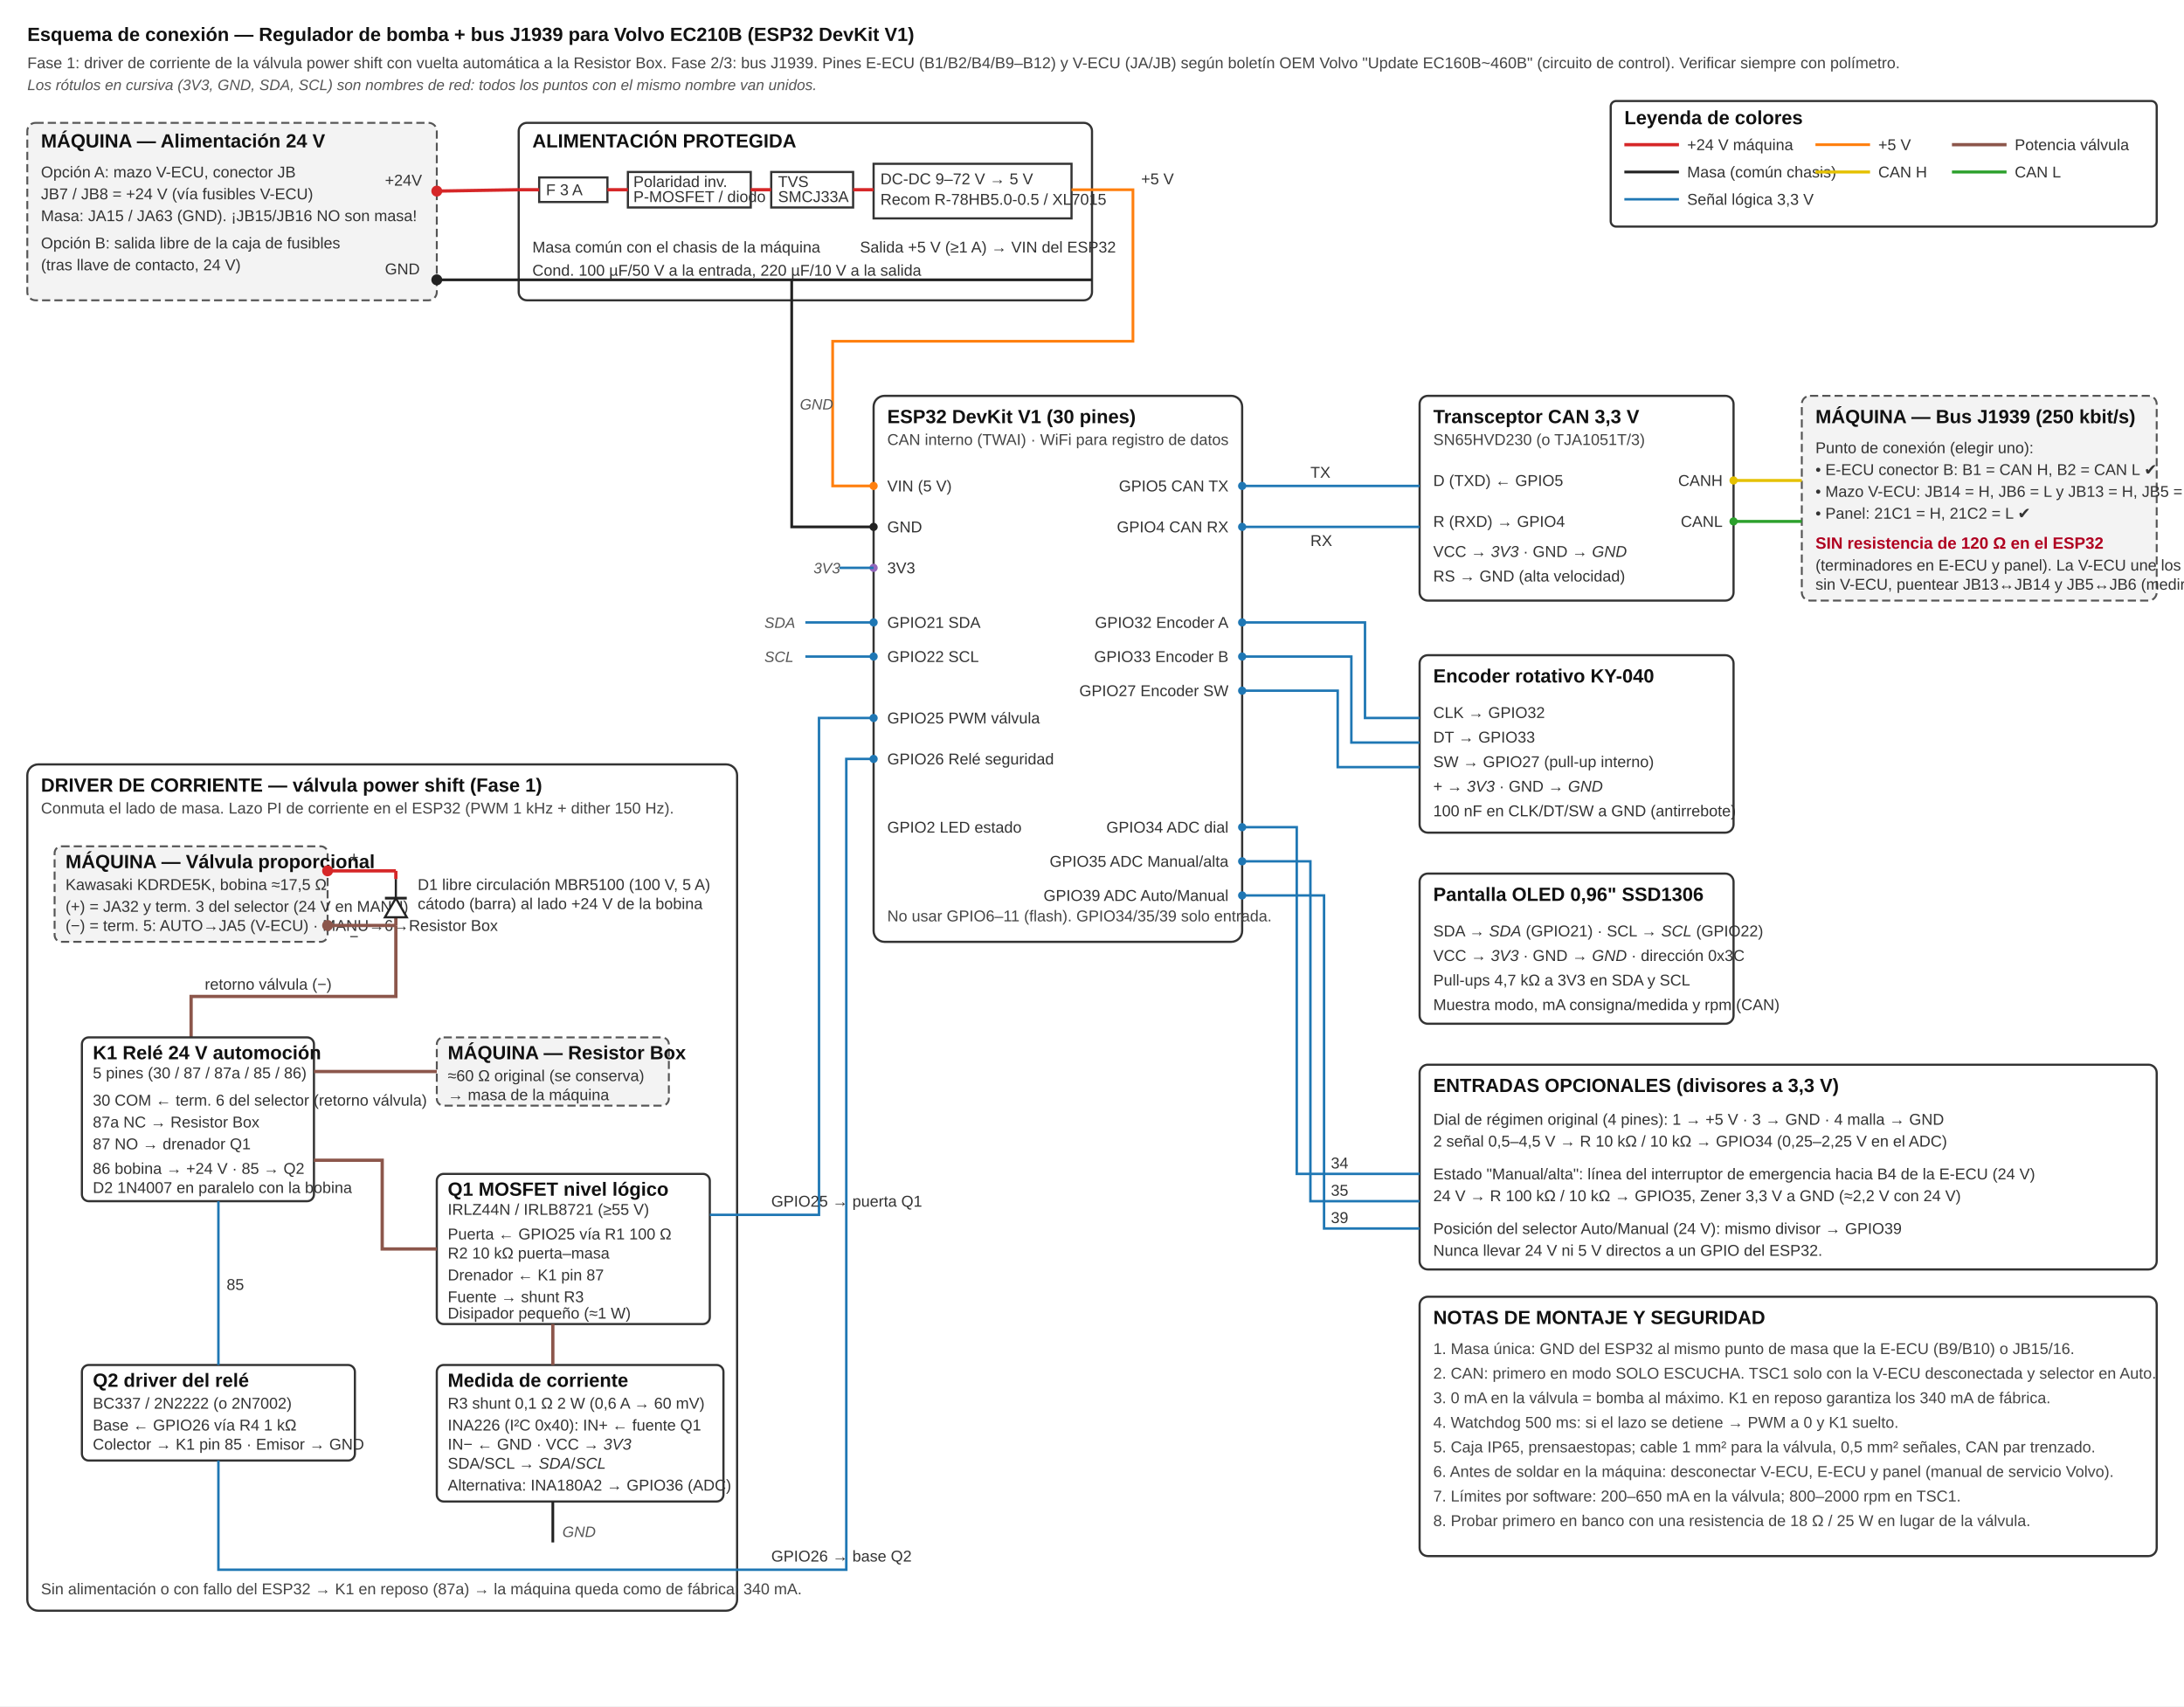
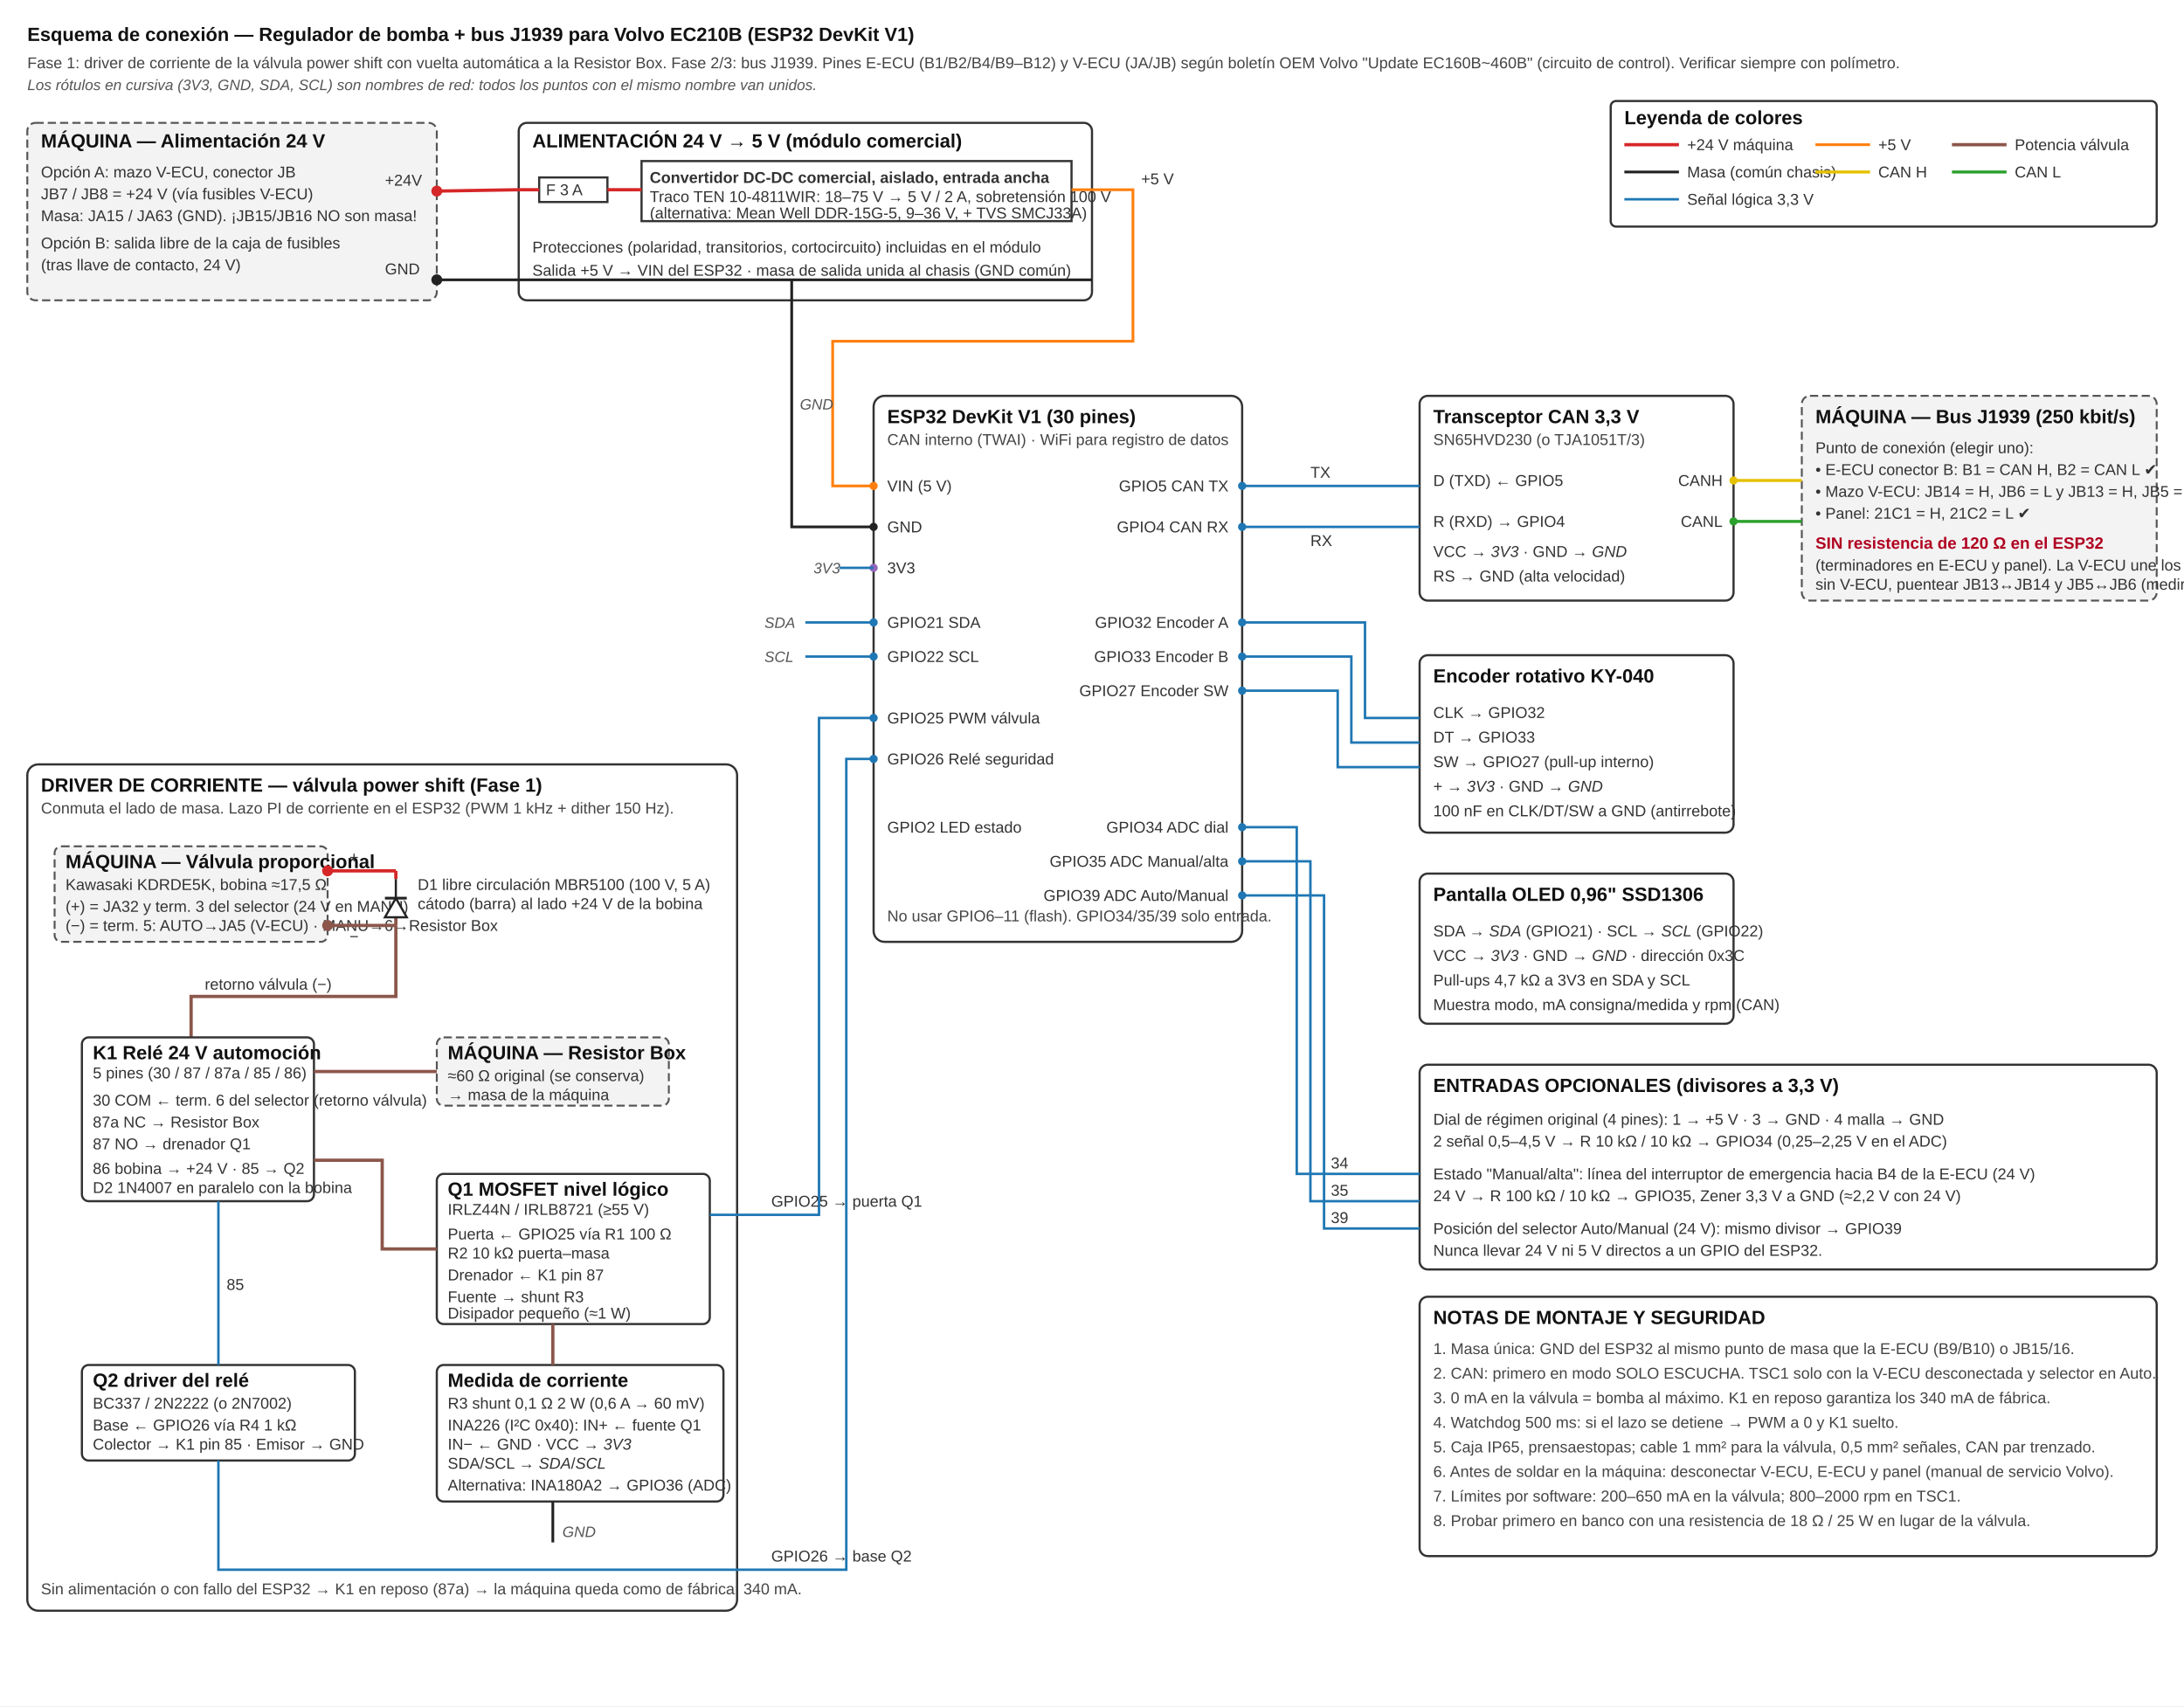
<svg xmlns="http://www.w3.org/2000/svg" width="1600" height="1250" viewBox="0 0 1600 1250" font-family="Arial, Helvetica, sans-serif" font-size="13">
  <defs>
    <style>
      .box{fill:#fff;stroke:#333;stroke-width:1.6}
      .mach{fill:#f3f3f3;stroke:#555;stroke-width:1.4;stroke-dasharray:6 3}
      .h{font-weight:bold;font-size:14px;fill:#111}
      .pin{font-size:11.5px;fill:#333}
      .w24{stroke:#d62728;stroke-width:2.4;fill:none}
      .w5{stroke:#ff7f0e;stroke-width:2;fill:none}
      .gnd{stroke:#222;stroke-width:2;fill:none}
      .canh{stroke:#e5c100;stroke-width:2.2;fill:none}
      .canl{stroke:#2ca02c;stroke-width:2.2;fill:none}
      .sig{stroke:#1f77b4;stroke-width:1.8;fill:none}
      .pwr{stroke:#8c564b;stroke-width:2.4;fill:none}
      .note{font-size:11.5px;fill:#444}
      .warn{font-size:12px;fill:#b00020;font-weight:bold}
      .net{font-size:11px;fill:#555;font-style:italic}
    </style>
  </defs>
  <rect width="1600" height="1250" fill="#ffffff" />
  <text x="20" y="30" class="h" font-size="20">Esquema de conexión — Regulador de bomba + bus J1939 para Volvo EC210B (ESP32 DevKit V1)</text>
  <text x="20" y="50" class="note">Fase 1: driver de corriente de la válvula power shift con vuelta automática a la Resistor Box. Fase 2/3: bus J1939. Pines E-ECU (B1/B2/B4/B9–B12) y V-ECU (JA/JB) según boletín OEM Volvo "Update EC160B~460B" (circuito de control). Verificar siempre con polímetro.</text>
  <text x="20" y="66" class="net">Los rótulos en cursiva (3V3, GND, SDA, SCL) son nombres de red: todos los puntos con el mismo nombre van unidos.</text>
  <g transform="translate(1180,74)">
    <rect x="0" y="0" width="400" height="92" class="box" rx="4" />
    <text x="10" y="17" class="h">Leyenda de colores</text>
    <line x1="10" y1="32" x2="50" y2="32" class="w24" />
    <text x="56" y="36" class="pin">+24 V máquina</text>
    <line x1="150" y1="32" x2="190" y2="32" class="w5" />
    <text x="196" y="36" class="pin">+5 V</text>
    <line x1="250" y1="32" x2="290" y2="32" class="pwr" />
    <text x="296" y="36" class="pin">Potencia válvula</text>
    <line x1="10" y1="52" x2="50" y2="52" class="gnd" />
    <text x="56" y="56" class="pin">Masa (común chasis)</text>
    <line x1="150" y1="52" x2="190" y2="52" class="canh" />
    <text x="196" y="56" class="pin">CAN H</text>
    <line x1="250" y1="52" x2="290" y2="52" class="canl" />
    <text x="296" y="56" class="pin">CAN L</text>
    <line x1="10" y1="72" x2="50" y2="72" class="sig" />
    <text x="56" y="76" class="pin">Señal lógica 3,3 V</text>
  </g>
  <g transform="translate(20,90)">
    <rect x="0" y="0" width="300" height="130" class="mach" rx="6" />
    <text x="10" y="18" class="h">MÁQUINA — Alimentación 24 V</text>
    <text x="10" y="40" class="pin">Opción A: mazo V-ECU, conector JB</text>
    <text x="10" y="56" class="pin">  JB7 / JB8 = +24 V (vía fusibles V-ECU)</text>
    <text x="10" y="72" class="pin">  Masa: JA15 / JA63 (GND). ¡JB15/JB16 NO son masa!</text>
    <text x="10" y="92" class="pin">Opción B: salida libre de la caja de fusibles</text>
    <text x="10" y="108" class="pin">  (tras llave de contacto, 24 V)</text>
    <circle cx="300" cy="50" r="4" fill="#d62728" />
    <text x="262" y="46" class="pin">+24V</text>
    <circle cx="300" cy="115" r="4" fill="#222" />
    <text x="262" y="111" class="pin">GND</text>
  </g>
  <g transform="translate(380,90)">
    <rect x="0" y="0" width="420" height="130" class="box" rx="6" />
-     <text x="10" y="18" class="h">ALIMENTACIÓN PROTEGIDA</text>
+     <text x="10" y="18" class="h">ALIMENTACIÓN 24 V → 5 V (módulo comercial)</text>
    <rect x="15" y="40" width="50" height="18" class="box" />
    <text x="20" y="53" class="pin">F 3 A</text>
-     <rect x="80" y="36" width="90" height="26" class="box" />
-     <text x="84" y="47" class="pin">Polaridad inv.</text>
-     <text x="84" y="58" class="pin">P-MOSFET / diodo</text>
-     <rect x="185" y="36" width="60" height="26" class="box" />
-     <text x="190" y="47" class="pin">TVS</text>
-     <text x="190" y="58" class="pin">SMCJ33A</text>
-     <rect x="260" y="30" width="145" height="40" class="box" />
-     <text x="265" y="45" class="pin">DC-DC 9–72 V → 5 V</text>
-     <text x="265" y="60" class="pin">Recom R-78HB5.0-0.5 / XL7015</text>
+     <rect x="90" y="28" width="315" height="44" class="box" />
+     <text x="96" y="44" class="pin" font-weight="bold">Convertidor DC-DC comercial, aislado, entrada ancha</text>
+     <text x="96" y="58" class="pin">Traco TEN 10-4811WIR: 18–75 V → 5 V / 2 A, sobretensión 100 V</text>
+     <text x="96" y="70" class="pin">(alternativa: Mean Well DDR-15G-5, 9–36 V, + TVS SMCJ33A)</text>
    <line x1="0" y1="49" x2="15" y2="49" class="w24" />
-     <line x1="65" y1="49" x2="80" y2="49" class="w24" />
-     <line x1="170" y1="49" x2="185" y2="49" class="w24" />
-     <line x1="245" y1="49" x2="260" y2="49" class="w24" />
+     <line x1="65" y1="49" x2="90" y2="49" class="w24" />
    <line x1="405" y1="49" x2="420" y2="49" class="w5" />
-     <text x="10" y="95" class="pin">Masa común con el chasis de la máquina</text>
-     <text x="10" y="112" class="pin">Cond. 100 µF/50 V a la entrada, 220 µF/10 V a la salida</text>
-     <text x="250" y="95" class="pin">Salida +5 V (≥1 A) → VIN del ESP32</text>
+     <text x="10" y="95" class="pin">Protecciones (polaridad, transitorios, cortocircuito) incluidas en el módulo</text>
+     <text x="10" y="112" class="pin">Salida +5 V → VIN del ESP32 · masa de salida unida al chasis (GND común)</text>
    <line x1="0" y1="115" x2="420" y2="115" class="gnd" />
  </g>
  <line x1="320" y1="140" x2="380" y2="139" class="w24" />
  <line x1="320" y1="205" x2="380" y2="205" class="gnd" />
  <g transform="translate(640,290)">
    <rect x="0" y="0" width="270" height="400" class="box" rx="8" />
    <text x="10" y="20" class="h">ESP32 DevKit V1 (30 pines)</text>
    <text x="10" y="36" class="note">CAN interno (TWAI) · WiFi para registro de datos</text>
    <g class="pin">
      <text x="10" y="70">VIN (5 V)</text>
      <text x="10" y="100">GND</text>
      <text x="10" y="130">3V3</text>
      <text x="10" y="170">GPIO21  SDA</text>
      <text x="10" y="195">GPIO22  SCL</text>
      <text x="10" y="240">GPIO25  PWM válvula</text>
      <text x="10" y="270">GPIO26  Relé seguridad</text>
      <text x="10" y="320">GPIO2   LED estado</text>
    </g>
    <g class="pin" text-anchor="end">
      <text x="260" y="70">GPIO5   CAN TX</text>
      <text x="260" y="100">GPIO4   CAN RX</text>
      <text x="260" y="170">GPIO32  Encoder A</text>
      <text x="260" y="195">GPIO33  Encoder B</text>
      <text x="260" y="220">GPIO27  Encoder SW</text>
      <text x="260" y="320">GPIO34  ADC dial</text>
      <text x="260" y="345">GPIO35  ADC Manual/alta</text>
      <text x="260" y="370">GPIO39  ADC Auto/Manual</text>
    </g>
    <text x="10" y="385" class="note">No usar GPIO6–11 (flash). GPIO34/35/39 solo entrada.</text>
    <circle cx="0" cy="66" r="3" fill="#ff7f0e" />
    <circle cx="0" cy="96" r="3" fill="#222" />
    <circle cx="0" cy="126" r="3" fill="#9467bd" />
    <circle cx="0" cy="166" r="3" fill="#1f77b4" />
    <circle cx="0" cy="191" r="3" fill="#1f77b4" />
    <circle cx="0" cy="236" r="3" fill="#1f77b4" />
    <circle cx="0" cy="266" r="3" fill="#1f77b4" />
    <circle cx="270" cy="66" r="3" fill="#1f77b4" />
    <circle cx="270" cy="96" r="3" fill="#1f77b4" />
    <circle cx="270" cy="166" r="3" fill="#1f77b4" />
    <circle cx="270" cy="191" r="3" fill="#1f77b4" />
    <circle cx="270" cy="216" r="3" fill="#1f77b4" />
    <circle cx="270" cy="316" r="3" fill="#1f77b4" />
    <circle cx="270" cy="341" r="3" fill="#1f77b4" />
    <circle cx="270" cy="366" r="3" fill="#1f77b4" />
  </g>
  <text x="596" y="420" class="net">3V3</text>
  <text x="560" y="460" class="net">SDA</text>
  <text x="560" y="485" class="net">SCL</text>
  <line x1="640" y1="416" x2="615" y2="416" class="sig" stroke="#9467bd" />
  <line x1="640" y1="456" x2="590" y2="456" class="sig" />
  <line x1="640" y1="481" x2="590" y2="481" class="sig" />
  <path d="M800 139 L830 139 L830 250 L610 250 L610 356 L640 356" class="w5" />
  <text x="836" y="135" class="pin">+5 V</text>
  <path d="M580 205 L580 386 L640 386" class="gnd" />
  <text x="586" y="300" class="net">GND</text>
  <g transform="translate(1040,290)">
    <rect x="0" y="0" width="230" height="150" class="box" rx="6" />
    <text x="10" y="20" class="h">Transceptor CAN 3,3 V</text>
    <text x="10" y="36" class="note">SN65HVD230 (o TJA1051T/3)</text>
    <g class="pin">
      <text x="10" y="66">D (TXD) ← GPIO5</text>
      <text x="10" y="96">R (RXD) → GPIO4</text>
      <text x="10" y="118">VCC → <tspan font-style="italic">3V3</tspan>  ·  GND → <tspan font-style="italic">GND</tspan>
      </text>
      <text x="10" y="136">RS → GND (alta velocidad)</text>
    </g>
    <g class="pin" text-anchor="end">
      <text x="222" y="66">CANH</text>
      <text x="222" y="96">CANL</text>
    </g>
    <circle cx="230" cy="62" r="3" fill="#e5c100" />
    <circle cx="230" cy="92" r="3" fill="#2ca02c" />
  </g>
  <line x1="910" y1="356" x2="1040" y2="356" class="sig" />
  <line x1="910" y1="386" x2="1040" y2="386" class="sig" />
  <text x="960" y="350" class="pin">TX</text>
  <text x="960" y="400" class="pin">RX</text>
  <g transform="translate(1320,290)">
    <rect x="0" y="0" width="260" height="150" class="mach" rx="6" />
    <text x="10" y="20" class="h">MÁQUINA — Bus J1939 (250 kbit/s)</text>
    <text x="10" y="42" class="pin">Punto de conexión (elegir uno):</text>
    <text x="10" y="58" class="pin">• E-ECU conector B: B1 = CAN H, B2 = CAN L ✔</text>
    <text x="10" y="74" class="pin">• Mazo V-ECU: JB14 = H, JB6 = L  y  JB13 = H, JB5 = L ✔</text>
    <text x="10" y="90" class="pin">• Panel: 21C1 = H, 21C2 = L ✔</text>
    <text x="10" y="112" class="warn">SIN resistencia de 120 Ω en el ESP32</text>
    <text x="10" y="128" class="pin">(terminadores en E-ECU y panel). La V-ECU une los dos pares:</text>
    <text x="10" y="142" class="pin">sin V-ECU, puentear JB13↔JB14 y JB5↔JB6 (medir 60 Ω).</text>
  </g>
  <line x1="1270" y1="352" x2="1320" y2="352" class="canh" />
  <line x1="1270" y1="382" x2="1320" y2="382" class="canl" />
  <g transform="translate(1040,480)">
    <rect x="0" y="0" width="230" height="130" class="box" rx="6" />
    <text x="10" y="20" class="h">Encoder rotativo KY-040</text>
    <g class="pin">
      <text x="10" y="46">CLK → GPIO32</text>
      <text x="10" y="64">DT  → GPIO33</text>
      <text x="10" y="82">SW  → GPIO27 (pull-up interno)</text>
      <text x="10" y="100">+ → <tspan font-style="italic">3V3</tspan>  ·  GND → <tspan font-style="italic">GND</tspan>
      </text>
      <text x="10" y="118">100 nF en CLK/DT/SW a GND (antirrebote)</text>
    </g>
  </g>
  <path d="M910 456 L1000 456 L1000 526 L1040 526" class="sig" />
  <path d="M910 481 L990 481 L990 544 L1040 544" class="sig" />
  <path d="M910 506 L980 506 L980 562 L1040 562" class="sig" />
  <g transform="translate(1040,640)">
    <rect x="0" y="0" width="230" height="110" class="box" rx="6" />
    <text x="10" y="20" class="h">Pantalla OLED 0,96" SSD1306</text>
    <g class="pin">
      <text x="10" y="46">SDA → <tspan font-style="italic">SDA</tspan> (GPIO21) · SCL → <tspan font-style="italic">SCL</tspan> (GPIO22)</text>
      <text x="10" y="64">VCC → <tspan font-style="italic">3V3</tspan> · GND → <tspan font-style="italic">GND</tspan> · dirección 0x3C</text>
      <text x="10" y="82">Pull-ups 4,7 kΩ a 3V3 en SDA y SCL</text>
      <text x="10" y="100">Muestra modo, mA consigna/medida y rpm (CAN)</text>
    </g>
  </g>
  <g transform="translate(1040,780)">
    <rect x="0" y="0" width="540" height="150" class="box" rx="6" />
    <text x="10" y="20" class="h">ENTRADAS OPCIONALES (divisores a 3,3 V)</text>
    <g class="pin">
      <text x="10" y="44">Dial de régimen original (4 pines): 1 → +5 V · 3 → GND · 4 malla → GND</text>
      <text x="10" y="60">   2 señal 0,5–4,5 V → R 10 kΩ / 10 kΩ → GPIO34   (0,25–2,25 V en el ADC)</text>
      <text x="10" y="84">Estado "Manual/alta": línea del interruptor de emergencia hacia B4 de la E-ECU (24 V)</text>
      <text x="10" y="100">   24 V → R 100 kΩ / 10 kΩ → GPIO35, Zener 3,3 V a GND  (≈2,2 V con 24 V)</text>
      <text x="10" y="124">Posición del selector Auto/Manual (24 V): mismo divisor → GPIO39</text>
      <text x="10" y="140">Nunca llevar 24 V ni 5 V directos a un GPIO del ESP32.</text>
    </g>
  </g>
  <path d="M910 606 L950 606 L950 860 L1040 860" class="sig" />
  <path d="M910 631 L960 631 L960 880 L1040 880" class="sig" />
  <path d="M910 656 L970 656 L970 900 L1040 900" class="sig" />
  <text x="975" y="856" class="pin">34</text>
  <text x="975" y="876" class="pin">35</text>
  <text x="975" y="896" class="pin">39</text>
  <g transform="translate(1040,950)">
    <rect x="0" y="0" width="540" height="190" class="box" rx="6" />
    <text x="10" y="20" class="h">NOTAS DE MONTAJE Y SEGURIDAD</text>
    <g class="note">
      <text x="10" y="42">1. Masa única: GND del ESP32 al mismo punto de masa que la E-ECU (B9/B10) o JB15/16.</text>
      <text x="10" y="60">2. CAN: primero en modo SOLO ESCUCHA. TSC1 solo con la V-ECU desconectada y selector en Auto.</text>
      <text x="10" y="78">3. 0 mA en la válvula = bomba al máximo. K1 en reposo garantiza los 340 mA de fábrica.</text>
      <text x="10" y="96">4. Watchdog 500 ms: si el lazo se detiene → PWM a 0 y K1 suelto.</text>
      <text x="10" y="114">5. Caja IP65, prensaestopas; cable 1 mm² para la válvula, 0,5 mm² señales, CAN par trenzado.</text>
      <text x="10" y="132">6. Antes de soldar en la máquina: desconectar V-ECU, E-ECU y panel (manual de servicio Volvo).</text>
      <text x="10" y="150">7. Límites por software: 200–650 mA en la válvula; 800–2000 rpm en TSC1.</text>
      <text x="10" y="168">8. Probar primero en banco con una resistencia de 18 Ω / 25 W en lugar de la válvula.</text>
    </g>
  </g>
  <g transform="translate(20,560)">
    <rect x="0" y="0" width="520" height="620" class="box" rx="8" />
    <text x="10" y="20" class="h">DRIVER DE CORRIENTE — válvula power shift (Fase 1)</text>
    <text x="10" y="36" class="note">Conmuta el lado de masa. Lazo PI de corriente en el ESP32 (PWM 1 kHz + dither 150 Hz).</text>
    <g transform="translate(20,60)">
      <rect x="0" y="0" width="200" height="70" class="mach" rx="5" />
      <text x="8" y="16" class="h" font-size="12.5">MÁQUINA — Válvula proporcional</text>
      <text x="8" y="32" class="pin">Kawasaki KDRDE5K, bobina ≈17,5 Ω</text>
      <text x="8" y="48" class="pin">(+) = JA32 y term. 3 del selector (24 V en MANU)</text>
      <text x="8" y="62" class="pin">(−) = term. 5: AUTO→JA5 (V-ECU) · MANU→6→Resistor Box</text>
      <circle cx="200" cy="18" r="4" fill="#d62728" />
      <circle cx="200" cy="58" r="4" fill="#8c564b" />
    </g>
    <text x="236" y="72" class="pin">+</text>
    <text x="236" y="130" class="pin">−</text>
    <line x1="220" y1="78" x2="270" y2="78" class="w24" />
    <line x1="220" y1="118" x2="270" y2="118" class="pwr" />
    <line x1="270" y1="78" x2="270" y2="84" class="w24" />
    <line x1="270" y1="112" x2="270" y2="118" class="pwr" />
    <polygon points="262,112 278,112 270,98" fill="#fff" stroke="#222" stroke-width="1.6" />
    <line x1="262" y1="98" x2="278" y2="98" stroke="#222" stroke-width="2" />
    <line x1="270" y1="84" x2="270" y2="98" stroke="#222" stroke-width="1.6" />
    <text x="286" y="92" class="pin">D1 libre circulación MBR5100 (100 V, 5 A)</text>
    <text x="286" y="106" class="pin">cátodo (barra) al lado +24 V de la bobina</text>
    <path d="M270 118 L270 170 L120 170 L120 200" class="pwr" />
    <text x="130" y="165" class="pin">retorno válvula (−)</text>
    <g transform="translate(40,200)">
      <rect x="0" y="0" width="170" height="120" class="box" rx="5" />
      <text x="8" y="16" class="h" font-size="12.5">K1 Relé 24 V automoción</text>
      <text x="8" y="30" class="pin">5 pines (30 / 87 / 87a / 85 / 86)</text>
      <text x="8" y="50" class="pin">30  COM ← term. 6 del selector (retorno válvula)</text>
      <text x="8" y="66" class="pin">87a NC  → Resistor Box</text>
      <text x="8" y="82" class="pin">87  NO  → drenador Q1</text>
      <text x="8" y="100" class="pin">86 bobina → +24 V · 85 → Q2</text>
      <text x="8" y="114" class="pin">D2 1N4007 en paralelo con la bobina</text>
    </g>
    <g transform="translate(300,200)">
      <rect x="0" y="0" width="170" height="50" class="mach" rx="5" />
      <text x="8" y="16" class="h" font-size="12">MÁQUINA — Resistor Box</text>
      <text x="8" y="32" class="pin">≈60 Ω original (se conserva)</text>
      <text x="8" y="46" class="pin">→ masa de la máquina</text>
    </g>
    <line x1="210" y1="225" x2="300" y2="225" class="pwr" />
    <g transform="translate(300,300)">
      <rect x="0" y="0" width="200" height="110" class="box" rx="5" />
      <text x="8" y="16" class="h" font-size="12.5">Q1 MOSFET nivel lógico</text>
      <text x="8" y="30" class="pin">IRLZ44N / IRLB8721 (≥55 V)</text>
      <text x="8" y="48" class="pin">Puerta ← GPIO25 vía R1 100 Ω</text>
      <text x="8" y="62" class="pin">R2 10 kΩ puerta–masa</text>
      <text x="8" y="78" class="pin">Drenador ← K1 pin 87</text>
      <text x="8" y="94" class="pin">Fuente → shunt R3</text>
      <text x="8" y="106" class="pin">Disipador pequeño (≈1 W)</text>
    </g>
    <path d="M210 290 L260 290 L260 355 L300 355" class="pwr" />
    <path d="M500 330 L540 330" class="sig" />
    <g transform="translate(40,440)">
      <rect x="0" y="0" width="200" height="70" class="box" rx="5" />
      <text x="8" y="16" class="h" font-size="12.5">Q2 driver del relé</text>
      <text x="8" y="32" class="pin">BC337 / 2N2222 (o 2N7002)</text>
      <text x="8" y="48" class="pin">Base ← GPIO26 vía R4 1 kΩ</text>
      <text x="8" y="62" class="pin">Colector → K1 pin 85 · Emisor → GND</text>
    </g>
    <path d="M140 320 L140 440" class="sig" />
    <text x="146" y="385" class="pin">85</text>
    <path d="M140 510 L140 590 L540 590" class="sig" />
    <g transform="translate(300,440)">
      <rect x="0" y="0" width="210" height="100" class="box" rx="5" />
      <text x="8" y="16" class="h" font-size="12.5">Medida de corriente</text>
      <text x="8" y="32" class="pin">R3 shunt 0,1 Ω 2 W (0,6 A → 60 mV)</text>
      <text x="8" y="48" class="pin">INA226 (I²C 0x40): IN+ ← fuente Q1</text>
      <text x="8" y="62" class="pin">IN− ← GND · VCC → <tspan font-style="italic">3V3</tspan>
      </text>
      <text x="8" y="76" class="pin">SDA/SCL → <tspan font-style="italic">SDA</tspan>/<tspan font-style="italic">SCL</tspan>
      </text>
      <text x="8" y="92" class="pin">Alternativa: INA180A2 → GPIO36 (ADC)</text>
    </g>
    <path d="M385 410 L385 440" class="pwr" />
    <path d="M385 540 L385 570" class="gnd" />
    <text x="392" y="566" class="net">GND</text>
    <text x="10" y="608" class="note">Sin alimentación o con fallo del ESP32 → K1 en reposo (87a) → la máquina queda como de fábrica: 340 mA.</text>
  </g>
  <path d="M640 526 L600 526 L600 890 L560 890" class="sig" />
  <text x="565" y="884" class="pin">GPIO25 → puerta Q1</text>
  <path d="M640 556 L620 556 L620 1150 L560 1150" class="sig" />
  <text x="565" y="1144" class="pin">GPIO26 → base Q2</text>
</svg>
